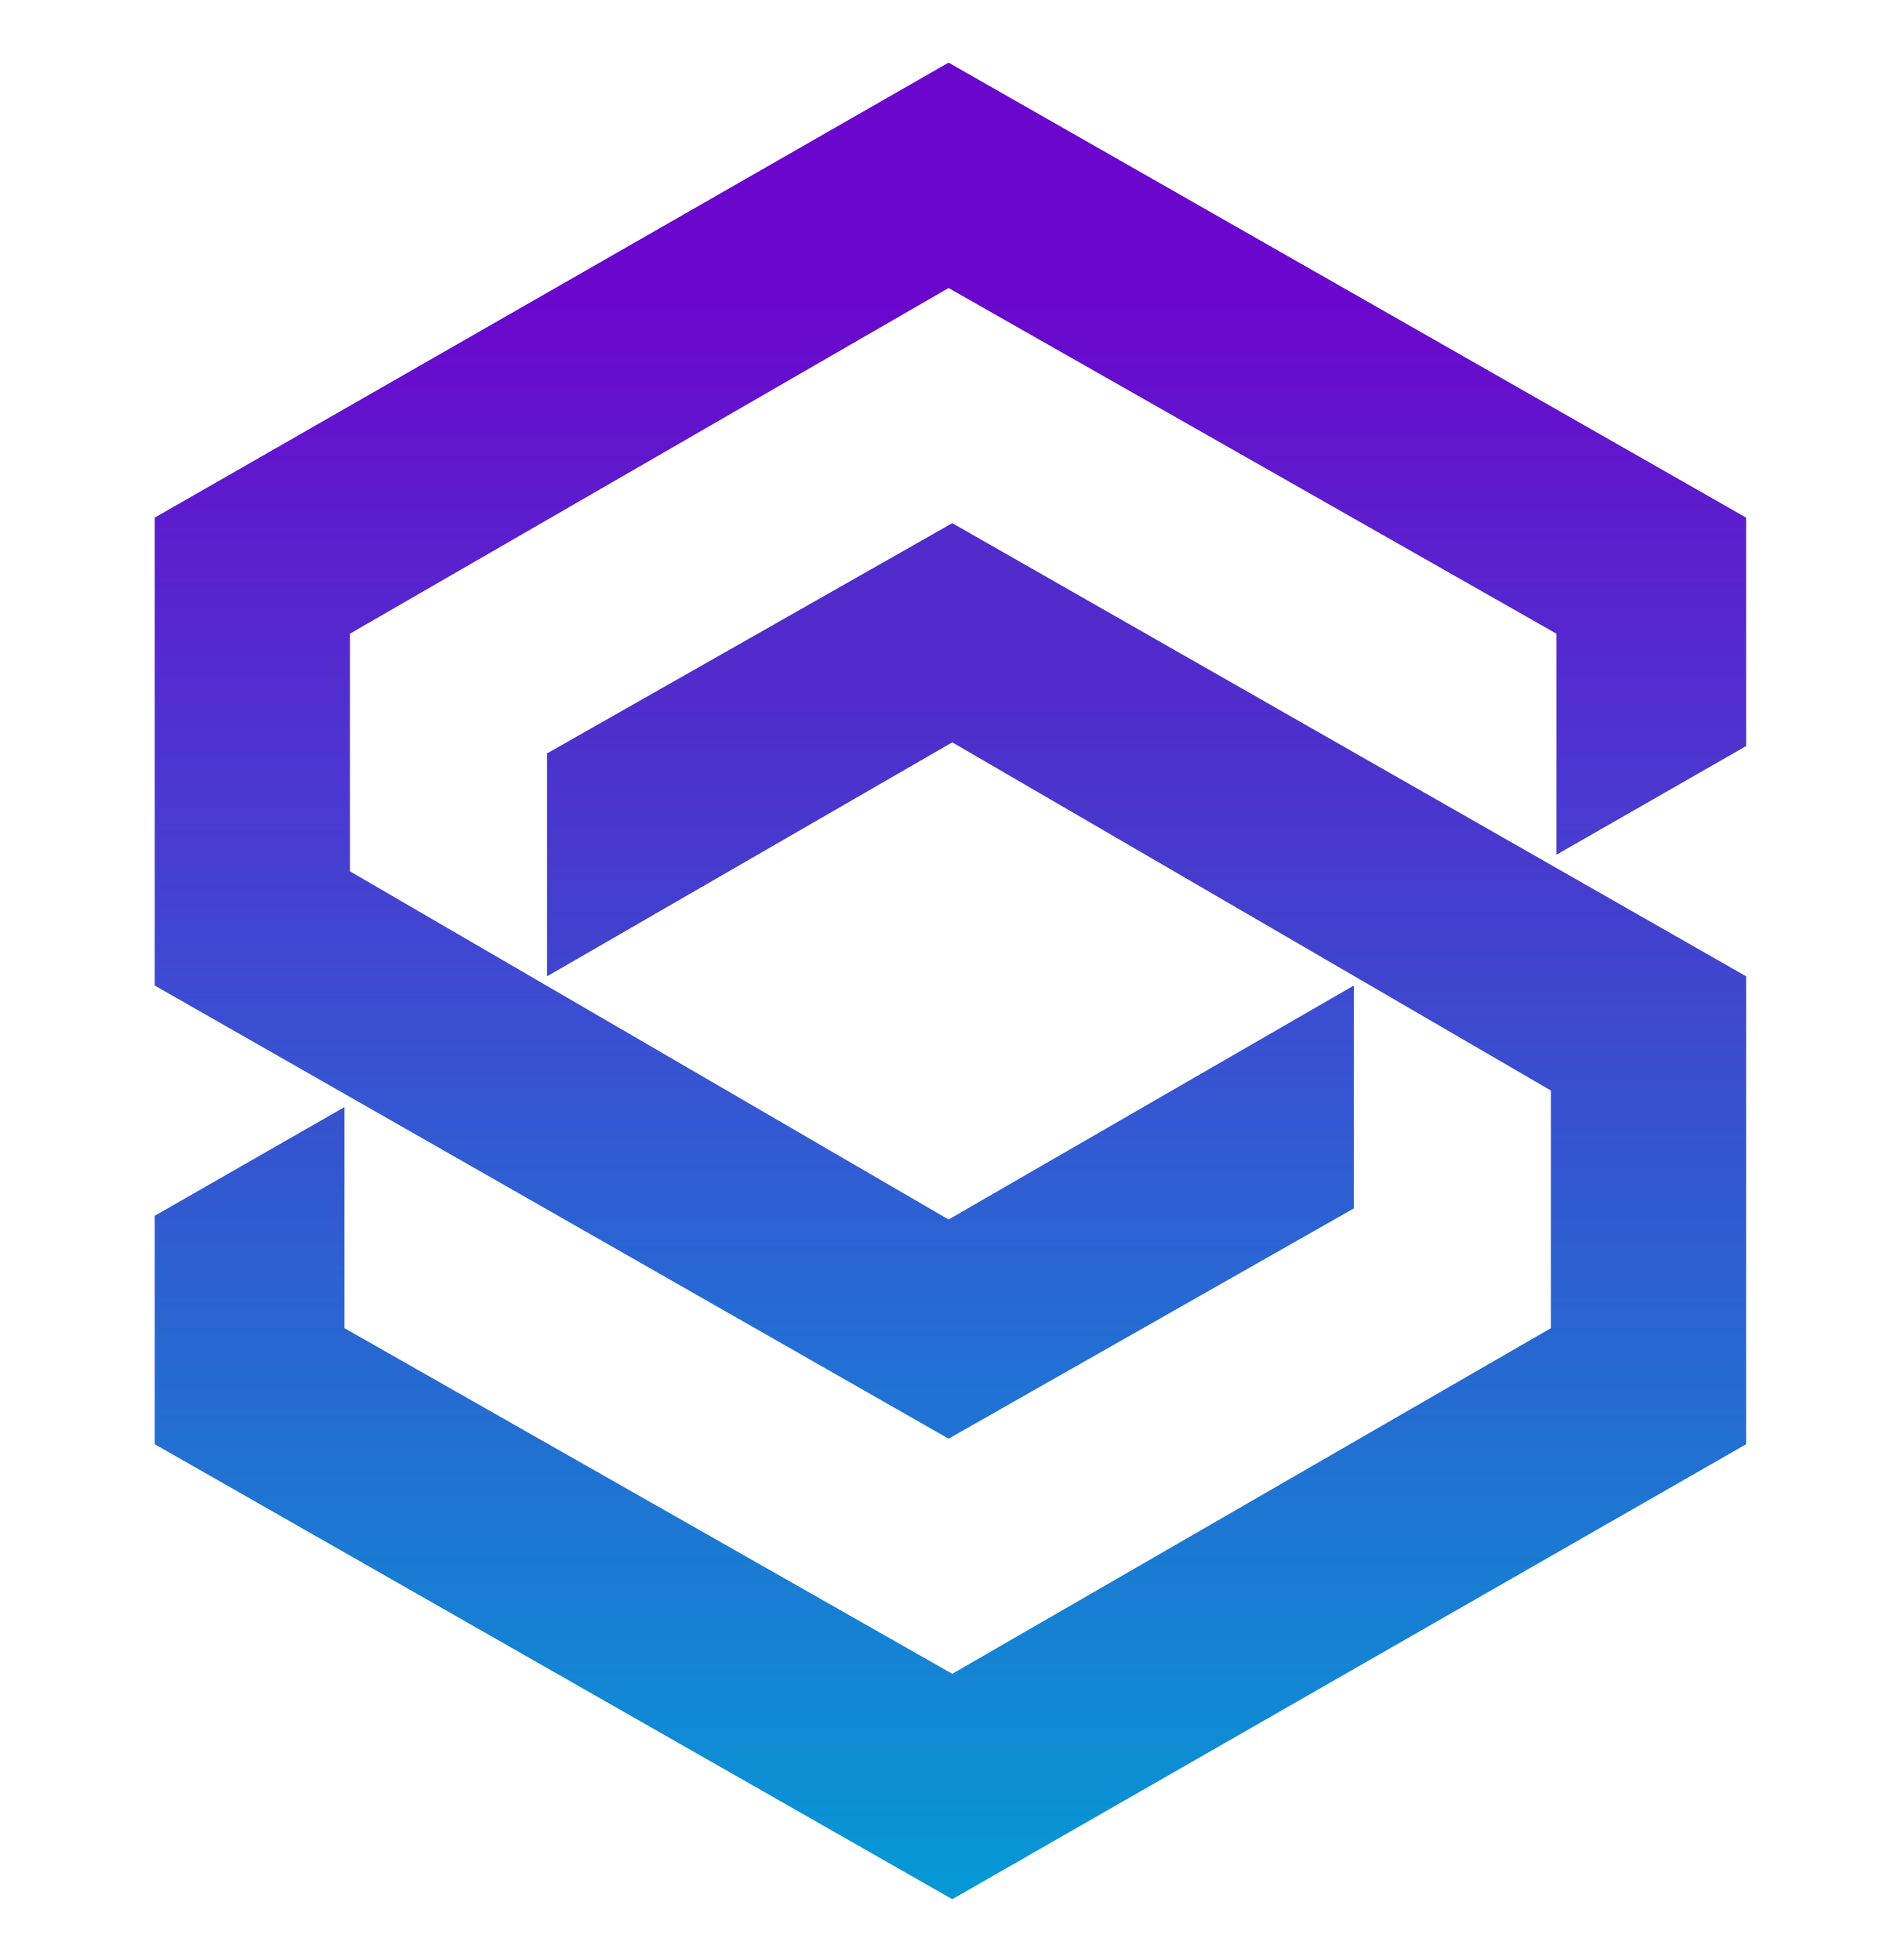
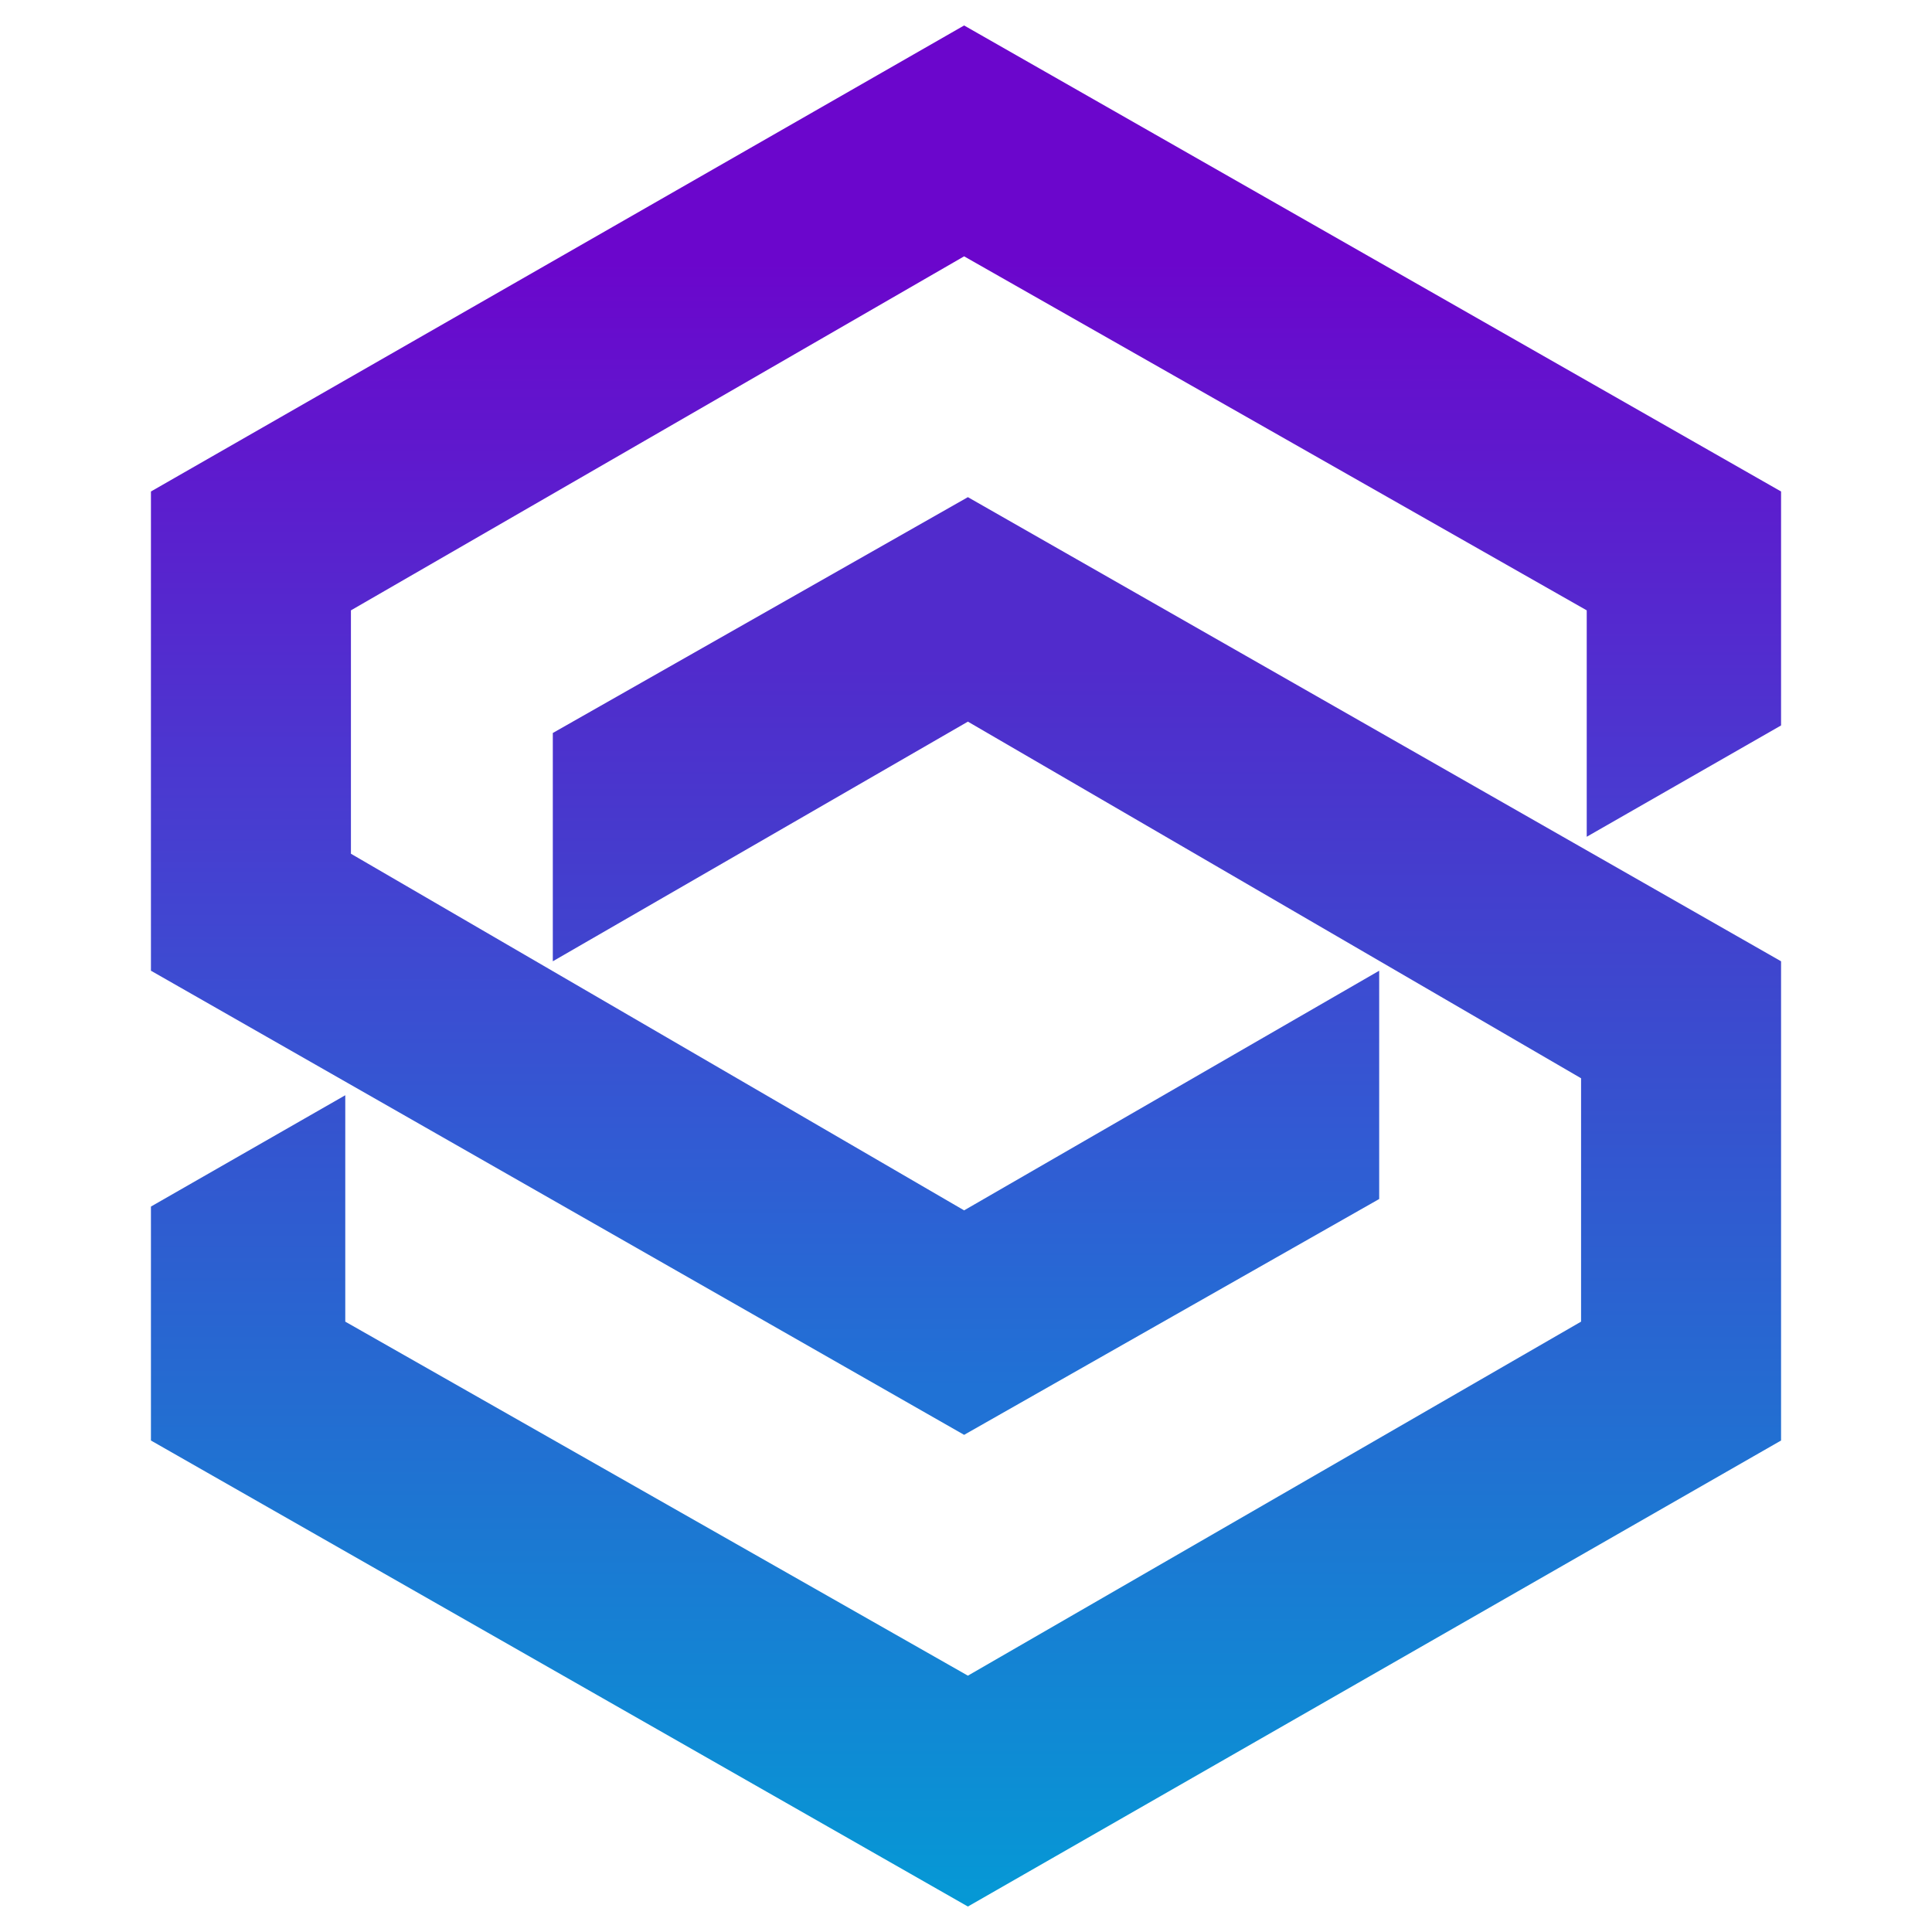
- <svg xmlns="http://www.w3.org/2000/svg" width="516" height="532" viewBox="0 0 516 532" fill="none">
+ <svg xmlns="http://www.w3.org/2000/svg" width="512" height="512" viewBox="2 10.25 512 512" fill="none">
  <path d="M474 202.5L422.5 232V172L257.5 78.181L95 172V236.5L257.5 331.009L367.5 267.5V328L257.5 390.5L42 267.5V140.5L257.5 17L474 140.5V202.5Z" fill="url(#paint0_linear_1_474)" />
  <path d="M42 330L93.5 300.5L93.5 360.5L258.5 454.319L421 360.5L421 296L258.5 201.492L148.5 265L148.5 204.5L258.5 142L474 265L474 392L258.5 515.5L42 392L42 330Z" fill="url(#paint1_linear_1_474)" />
  <defs>
    <linearGradient id="paint0_linear_1_474" x1="258" y1="17" x2="258" y2="451" gradientUnits="userSpaceOnUse">
      <stop offset="0.144" stop-color="#6B06CC" />
      <stop offset="0.475" stop-color="#493BD0" />
      <stop offset="0.832" stop-color="#2072D5" />
    </linearGradient>
    <linearGradient id="paint1_linear_1_474" x1="258" y1="142" x2="258" y2="515.5" gradientUnits="userSpaceOnUse">
      <stop offset="0.12" stop-color="#512BCC" />
      <stop offset="1" stop-color="#0599D5" />
    </linearGradient>
  </defs>
</svg>
